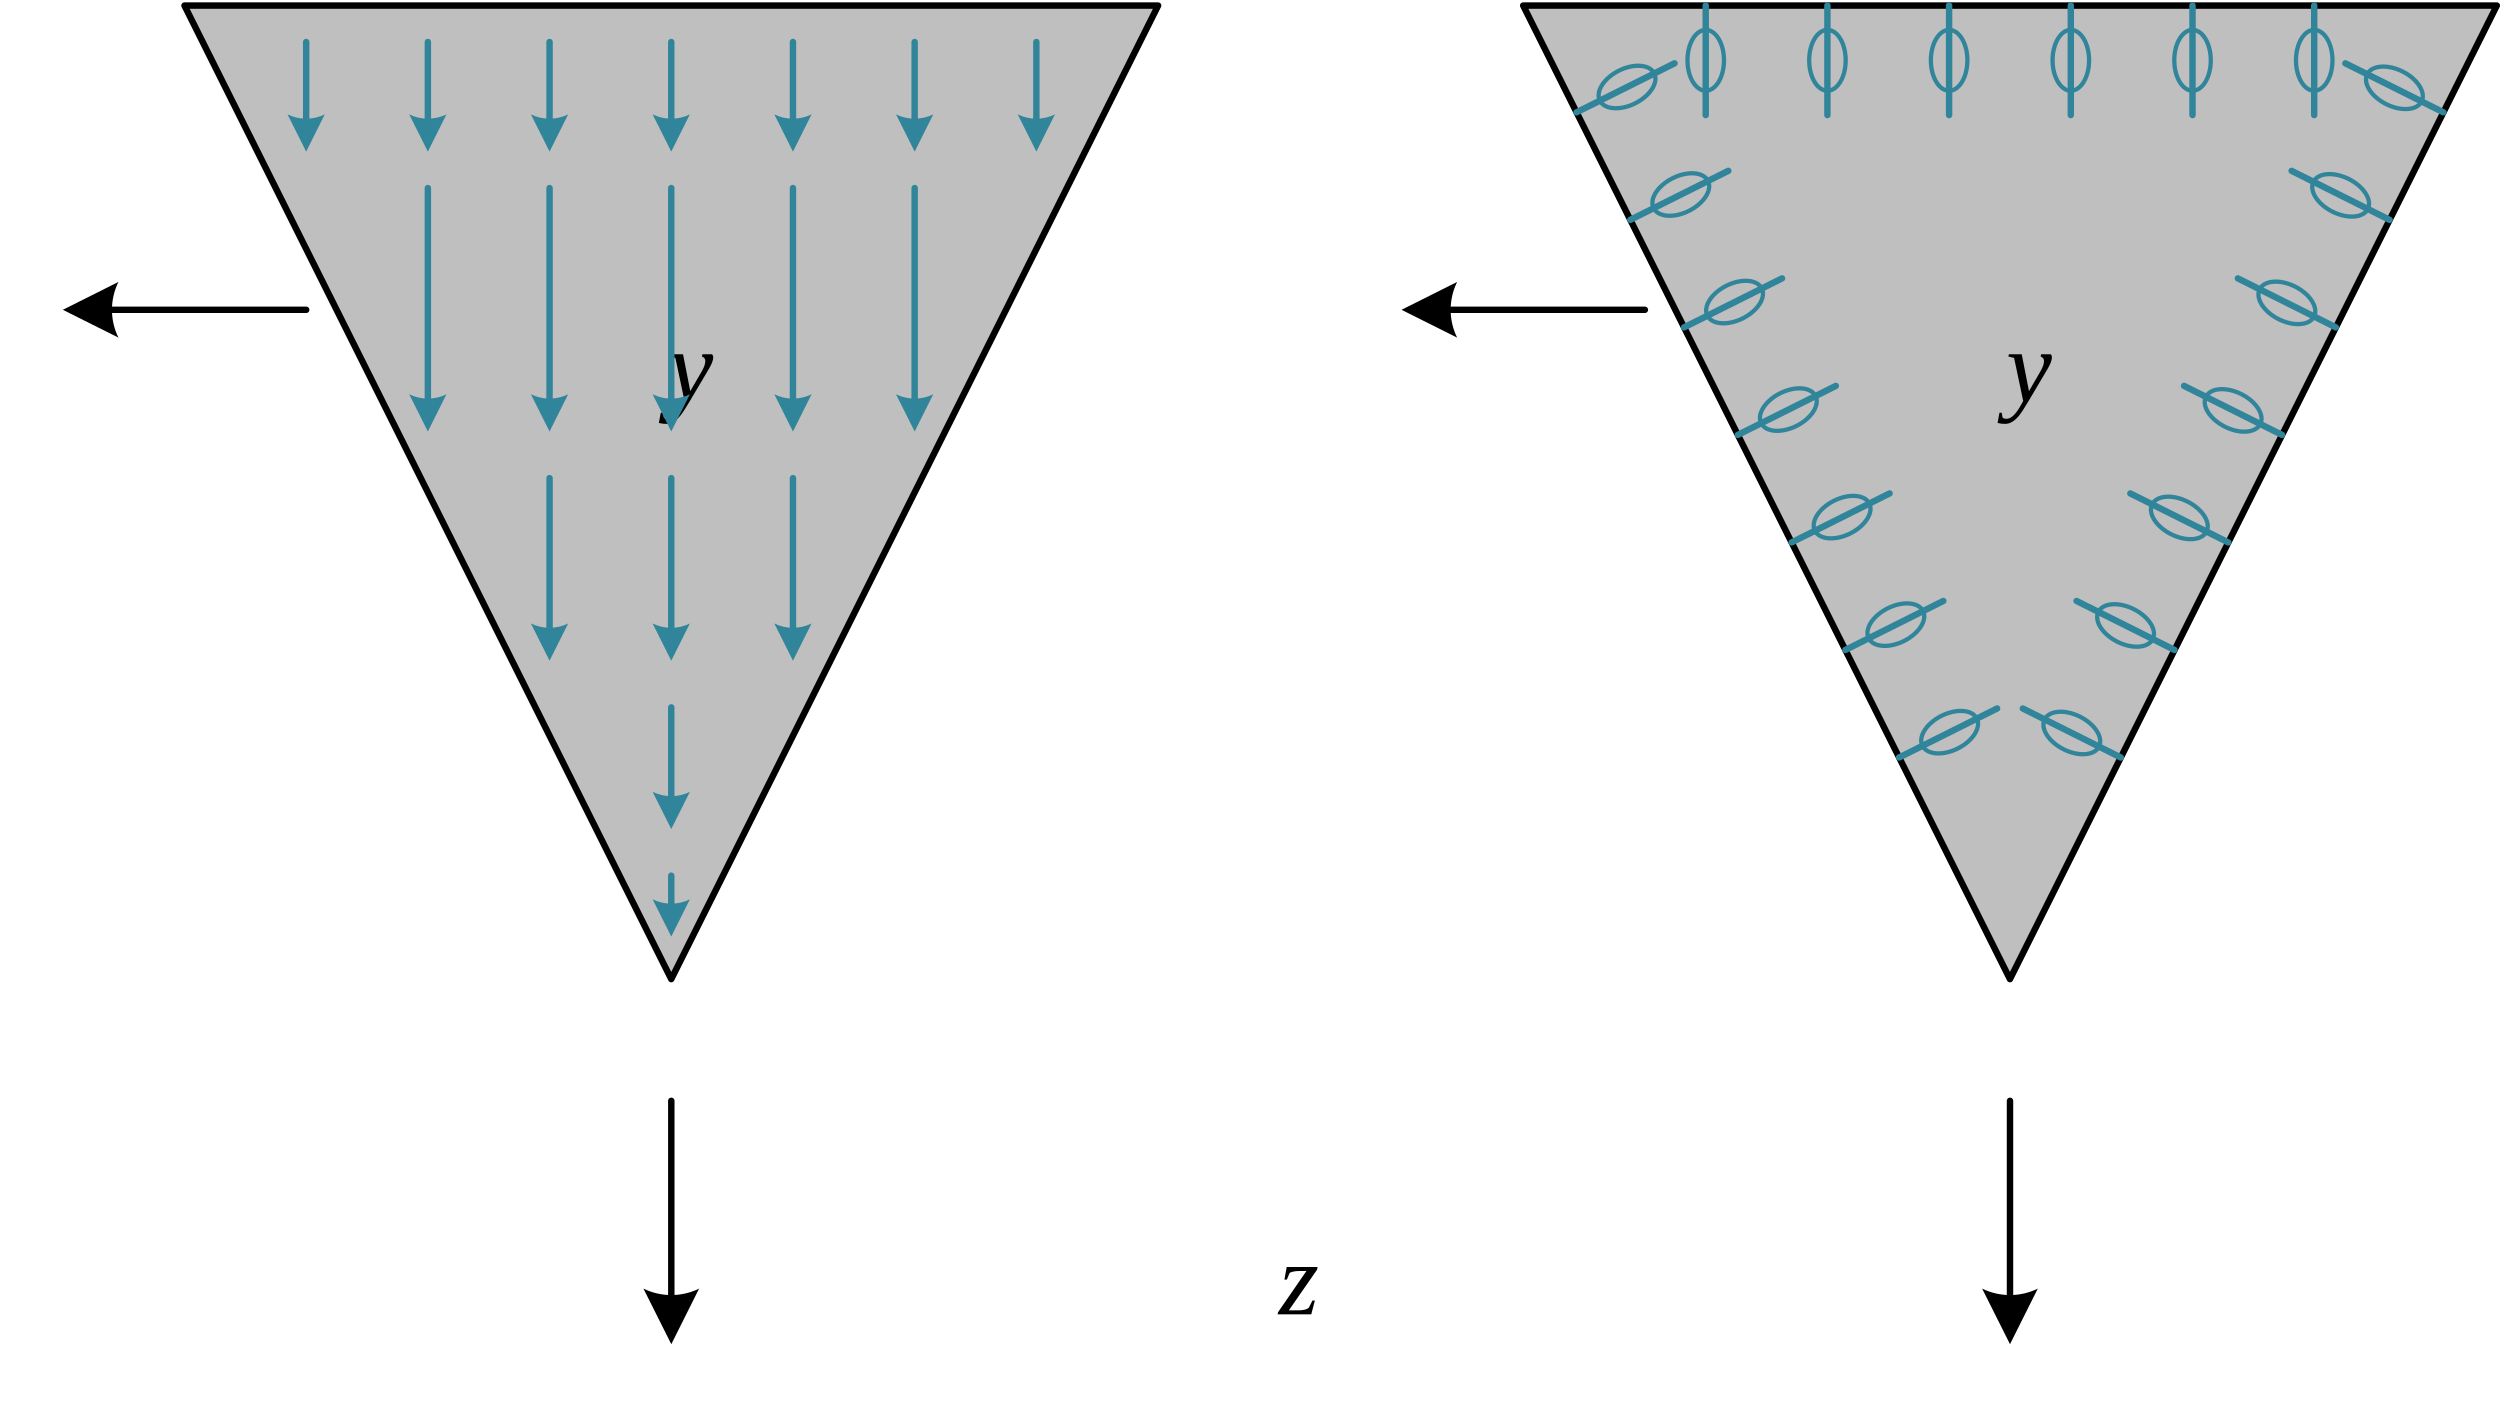
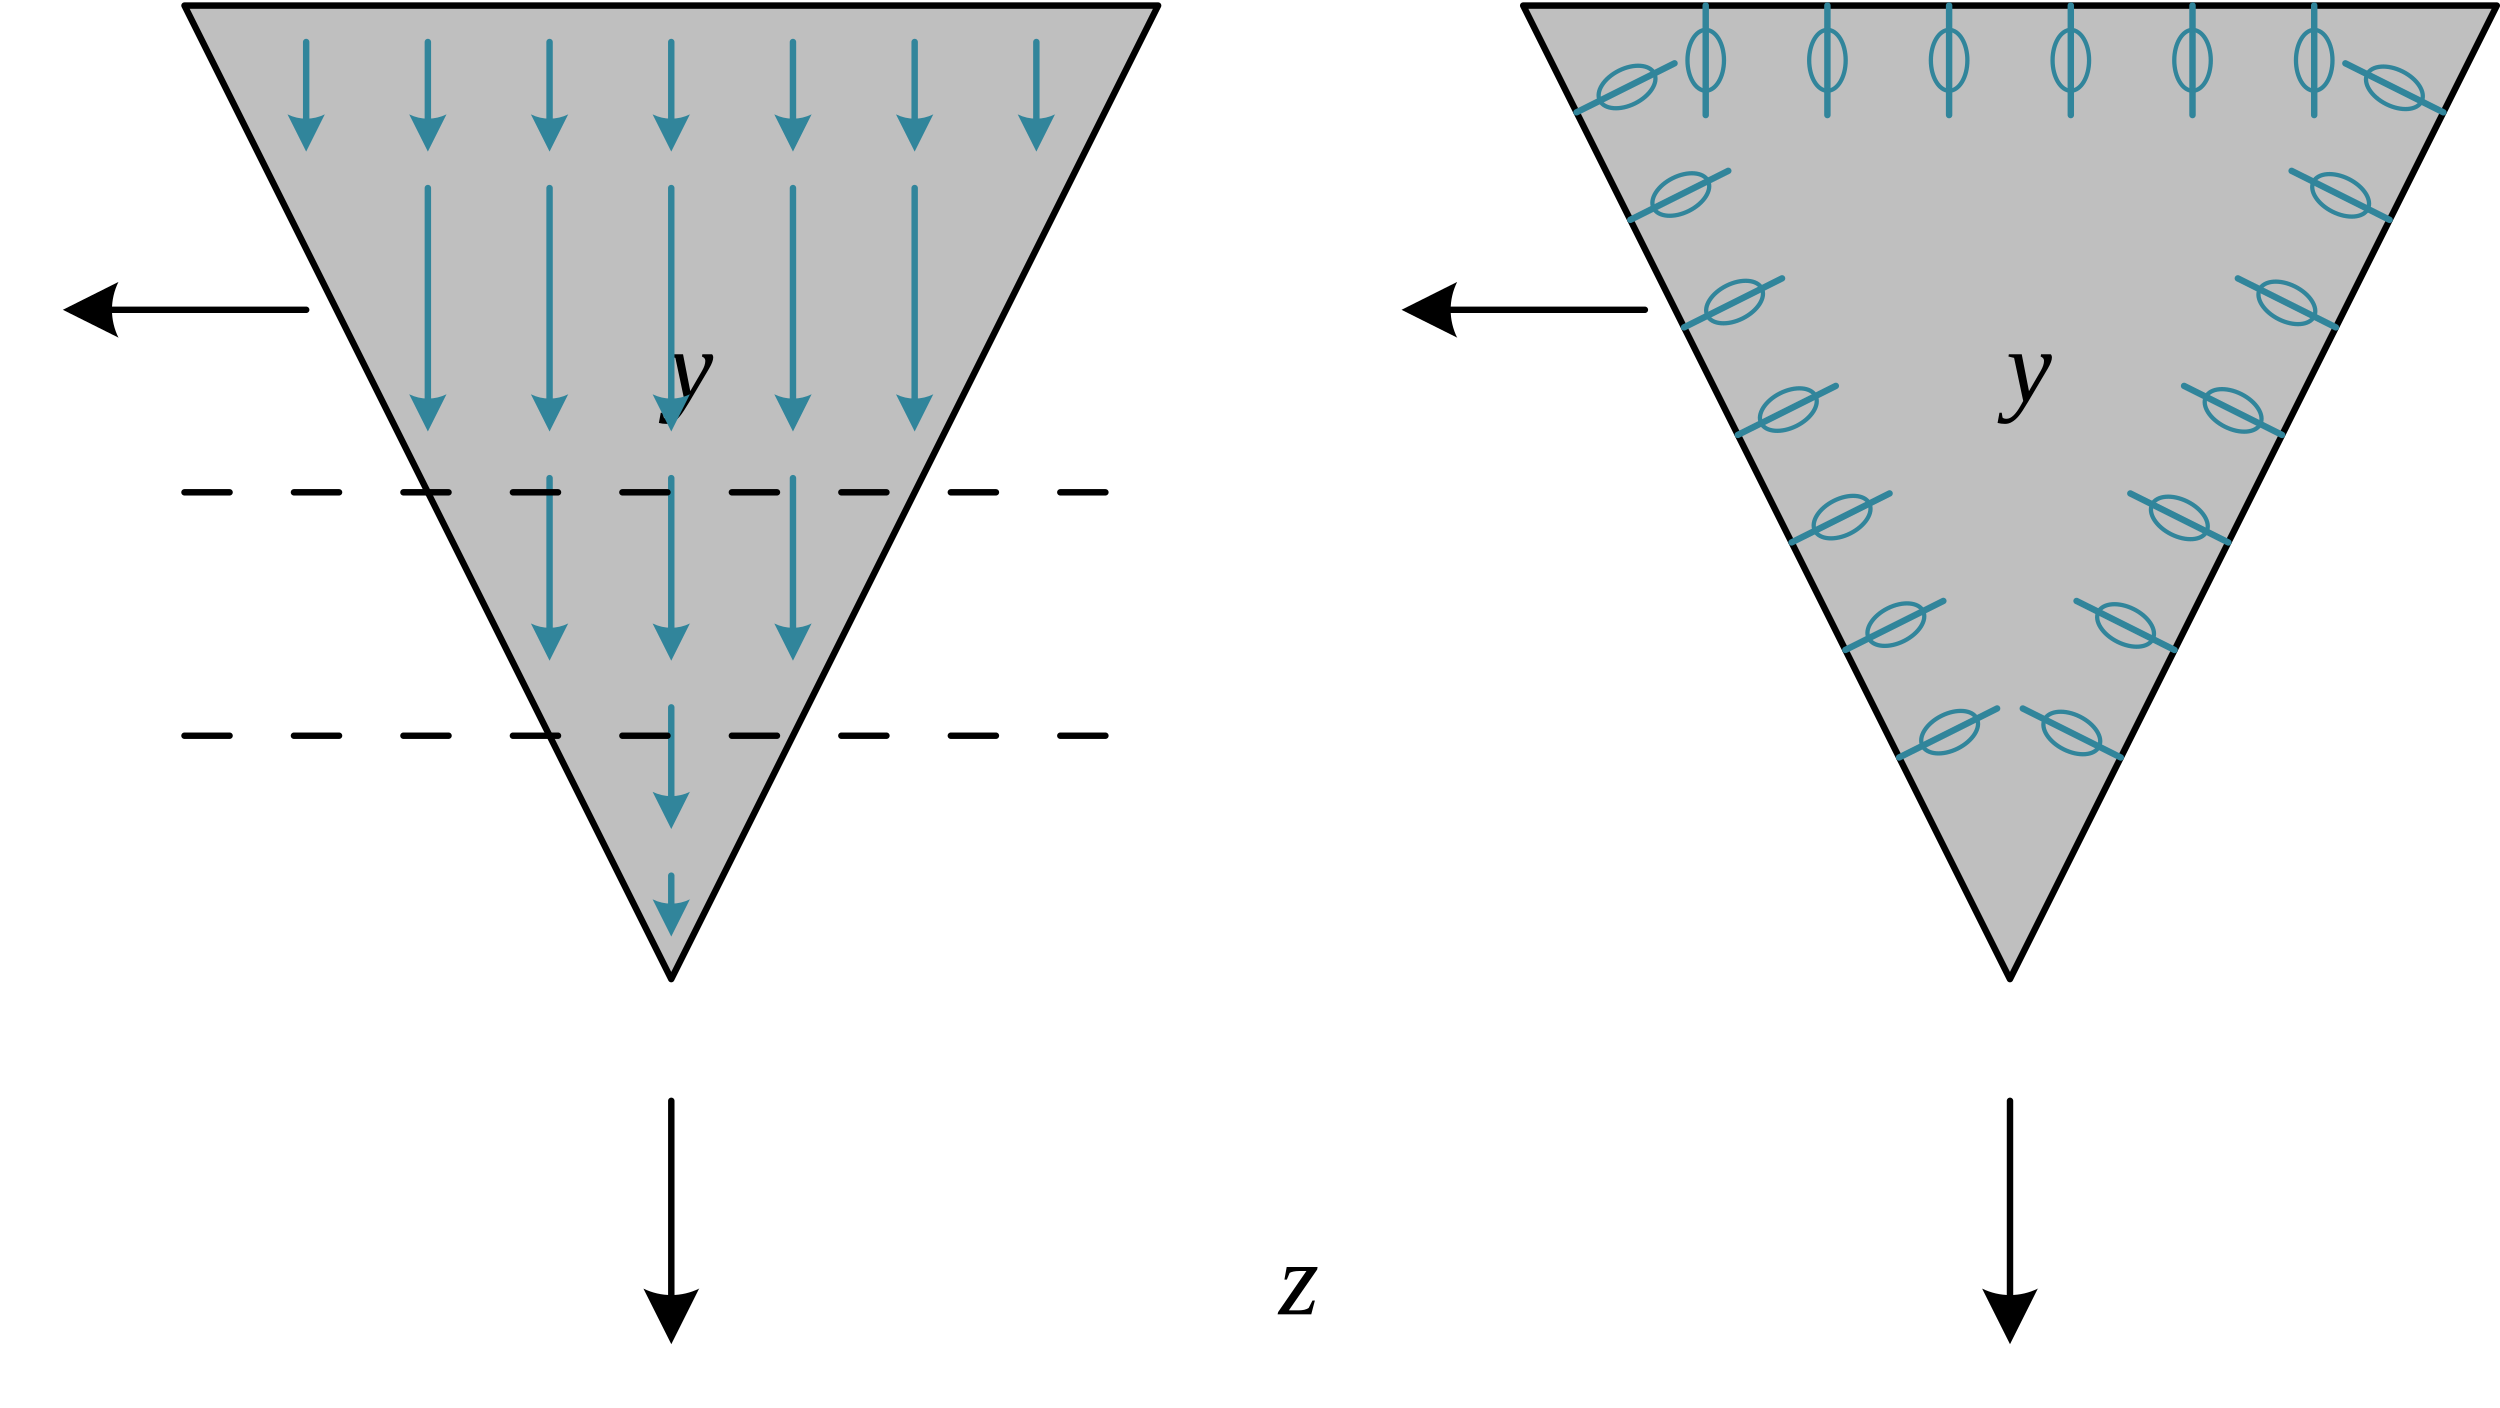
- <svg xmlns="http://www.w3.org/2000/svg" xmlns:ns1="http://schemas.microsoft.com/visio/2003/SVGExtensions/" xmlns:xlink="http://www.w3.org/1999/xlink" width="4.044in" height="2.276in" viewBox="0 0 291.152 163.862" xml:space="preserve" color-interpolation-filters="sRGB" class="st11">
+ <svg xmlns="http://www.w3.org/2000/svg" xmlns:ns1="http://schemas.microsoft.com/visio/2003/SVGExtensions/" xmlns:xlink="http://www.w3.org/1999/xlink" width="4.044in" height="2.276in" viewBox="0 0 291.152 163.862" xml:space="preserve" color-interpolation-filters="sRGB" class="st12">
  <ns1:documentProperties ns1:langID="1043" ns1:metric="true" ns1:viewMarkup="false" />
  <style type="text/css">
	
		.st1 {fill:#bfbfbf;stroke:#000000;stroke-linecap:round;stroke-linejoin:round;stroke-width:0.75}
		.st2 {marker-end:url(#mrkr5-10);stroke:#000000;stroke-linecap:round;stroke-linejoin:round;stroke-width:0.75}
		.st3 {fill:#000000;fill-opacity:1;stroke:#000000;stroke-opacity:1;stroke-width:0.229}
		.st4 {fill:none;stroke:none;stroke-linecap:round;stroke-linejoin:round;stroke-width:0.75}
		.st5 {fill:#000000;font-family:Times New Roman;font-size:1em;font-style:italic}
		.st6 {marker-start:url(#mrkr5-28);stroke:#31859b;stroke-linecap:round;stroke-linejoin:round;stroke-width:0.75}
		.st7 {fill:#31859b;fill-opacity:1;stroke:#31859b;stroke-opacity:1;stroke-width:0.342}
		.st8 {stroke:#31859b;stroke-linecap:round;stroke-linejoin:round;stroke-width:0.75}
		.st9 {fill:none;stroke:#31859b;stroke-linecap:round;stroke-linejoin:round;stroke-width:0.75}
		.st10 {fill:none;stroke:#31859b;stroke-linecap:round;stroke-linejoin:round;stroke-width:0.5}
- 		.st11 {fill:none;fill-rule:evenodd;font-size:12px;overflow:visible;stroke-linecap:square;stroke-miterlimit:3}
+ 		.st11 {stroke:#000000;stroke-dasharray:5.25,3.75,0,3.75;stroke-linecap:round;stroke-linejoin:round;stroke-width:0.75}
+ 		.st12 {fill:none;fill-rule:evenodd;font-size:12px;overflow:visible;stroke-linecap:square;stroke-miterlimit:3}
	
	</style>
  <defs id="Markers">
    <g id="lend5">
      <path d="M 2 1 L 0 0 L 1.981 -0.993 C 1.672 -0.365 1.673 0.373 1.985 1 " style="stroke:none" />
    </g>
    <marker id="mrkr5-10" class="st3" ns1:arrowType="5" ns1:arrowSize="2" ns1:setback="7.63" refX="-7.63" orient="auto" markerUnits="strokeWidth" overflow="visible">
      <use xlink:href="#lend5" transform="scale(-4.36,-4.36) " />
    </marker>
    <marker id="mrkr5-28" class="st7" ns1:arrowType="5" ns1:arrowSize="0" ns1:setback="4.63" refX="4.63" orient="auto" markerUnits="strokeWidth" overflow="visible">
      <use xlink:href="#lend5" transform="scale(2.92) " />
    </marker>
  </defs>
  <g ns1:mID="0" ns1:index="1" ns1:groupContext="foregroundPage">
    <ns1:pageProperties ns1:drawingScale="0.0393701" ns1:pageScale="0.0393701" ns1:drawingUnits="24" ns1:shadowOffsetX="8.50394" ns1:shadowOffsetY="-8.50394" />
    <g id="shape39-1" ns1:mID="39" ns1:groupContext="shape" transform="translate(21.4852,-49.8316)">
      <path d="M0 50.48 L113.39 50.48 L56.69 163.86 L0 50.48 Z" class="st1" />
    </g>
    <g id="group46-3" transform="translate(78.1781,-7.31194)" ns1:mID="46" ns1:groupContext="group">
      <g id="shape47-4" ns1:mID="47" ns1:groupContext="shape" transform="translate(163.862,135.516) rotate(90)">
        <path d="M0 163.86 L22.62 163.86" class="st2" />
      </g>
      <g id="shape48-11" ns1:mID="48" ns1:groupContext="shape">
        <ns1:textBlock ns1:margins="rect(4,4,4,4)" ns1:tabSpace="42.5197" />
        <ns1:textRect cx="7.087" cy="156.776" width="14.18" height="14.173" />
        <rect x="0" y="149.689" width="14.173" height="14.173" class="st4" />
        <text x="4.75" y="160.38" class="st5" ns1:langID="1043">
          <ns1:paragraph ns1:horizAlign="1" />
          <ns1:tabList />z</text>
      </g>
    </g>
    <g id="group49-14" transform="translate(35.6584,185.767) rotate(180)" ns1:mID="49" ns1:groupContext="group">
      <g id="shape50-15" ns1:mID="50" ns1:groupContext="shape" transform="translate(-1.8159E-12,-14.1732)">
        <path d="M0 163.86 L22.62 163.86" class="st2" />
      </g>
      <g id="shape51-20" ns1:mID="51" ns1:groupContext="shape" transform="translate(28.3465,299.378) rotate(180)">
        <ns1:textBlock ns1:margins="rect(4,4,4,4)" ns1:tabSpace="42.5197" />
        <ns1:textRect cx="7.087" cy="156.776" width="14.18" height="14.173" />
        <rect x="0" y="149.689" width="14.173" height="14.173" class="st4" />
        <text x="4.42" y="160.38" class="st5" ns1:langID="1043">
          <ns1:paragraph ns1:horizAlign="1" />
          <ns1:tabList />y</text>
      </g>
    </g>
    <g id="shape111-23" ns1:mID="111" ns1:groupContext="shape" transform="translate(-85.6844,50.2513) rotate(-90)">
      <path d="M3.47 163.86 L3.83 163.86 L28.35 163.86" class="st6" />
    </g>
    <g id="shape112-29" ns1:mID="112" ns1:groupContext="shape" transform="translate(-85.6844,17.6529) rotate(-90)">
      <path d="M3.47 163.86 L3.83 163.86 L12.76 163.86" class="st6" />
    </g>
    <g id="shape127-34" ns1:mID="127" ns1:groupContext="shape" transform="translate(-71.5112,50.2513) rotate(-90)">
      <path d="M3.47 163.86 L3.83 163.86 L28.35 163.86" class="st6" />
    </g>
    <g id="shape128-39" ns1:mID="128" ns1:groupContext="shape" transform="translate(-57.3379,50.2513) rotate(-90)">
      <path d="M3.47 163.86 L3.83 163.86 L28.35 163.86" class="st6" />
    </g>
    <g id="shape129-44" ns1:mID="129" ns1:groupContext="shape" transform="translate(-114.031,50.2513) rotate(-90)">
      <path d="M3.47 163.86 L3.83 163.86 L28.35 163.86" class="st6" />
    </g>
    <g id="shape130-49" ns1:mID="130" ns1:groupContext="shape" transform="translate(-99.8576,50.2513) rotate(-90)">
      <path d="M3.47 163.86 L3.83 163.86 L28.35 163.86" class="st6" />
    </g>
    <g id="shape131-54" ns1:mID="131" ns1:groupContext="shape" transform="translate(-85.6844,76.9442) rotate(-90)">
      <path d="M3.47 163.86 L3.83 163.86 L21.26 163.86" class="st6" />
    </g>
    <g id="shape132-59" ns1:mID="132" ns1:groupContext="shape" transform="translate(-85.6844,96.5505) rotate(-90)">
      <path d="M3.47 163.86 L3.83 163.86 L14.17 163.86" class="st6" />
    </g>
    <g id="shape133-64" ns1:mID="133" ns1:groupContext="shape" transform="translate(-85.6844,109.07) rotate(-90)">
      <path d="M3.47 163.86 L3.83 163.86 L7.09 163.86" class="st6" />
    </g>
    <g id="shape134-69" ns1:mID="134" ns1:groupContext="shape" transform="translate(-71.5112,76.9442) rotate(-90)">
      <path d="M3.47 163.86 L3.83 163.86 L21.26 163.86" class="st6" />
    </g>
    <g id="shape135-74" ns1:mID="135" ns1:groupContext="shape" transform="translate(-99.8577,76.9442) rotate(-90)">
      <path d="M3.47 163.86 L3.83 163.86 L21.26 163.86" class="st6" />
    </g>
    <g id="shape136-79" ns1:mID="136" ns1:groupContext="shape" transform="translate(-71.5112,17.6529) rotate(-90)">
      <path d="M3.47 163.86 L3.83 163.86 L12.76 163.86" class="st6" />
    </g>
    <g id="shape137-84" ns1:mID="137" ns1:groupContext="shape" transform="translate(-57.338,17.6529) rotate(-90)">
      <path d="M3.47 163.86 L3.83 163.86 L12.76 163.86" class="st6" />
    </g>
    <g id="shape226-89" ns1:mID="226" ns1:groupContext="shape" transform="translate(-43.1647,17.6529) rotate(-90)">
      <path d="M3.47 163.86 L3.83 163.86 L12.76 163.86" class="st6" />
    </g>
    <g id="shape227-94" ns1:mID="227" ns1:groupContext="shape" transform="translate(-128.204,17.6529) rotate(-90)">
      <path d="M3.47 163.86 L3.83 163.86 L12.76 163.86" class="st6" />
    </g>
    <g id="shape228-99" ns1:mID="228" ns1:groupContext="shape" transform="translate(-114.031,17.6529) rotate(-90)">
      <path d="M3.47 163.86 L3.83 163.86 L12.76 163.86" class="st6" />
    </g>
    <g id="shape229-104" ns1:mID="229" ns1:groupContext="shape" transform="translate(-99.8577,17.6529) rotate(-90)">
      <path d="M3.47 163.86 L3.83 163.86 L12.76 163.86" class="st6" />
    </g>
    <g id="shape231-109" ns1:mID="231" ns1:groupContext="shape" transform="translate(177.391,-49.8316)">
      <path d="M0 50.48 L113.39 50.48 L56.69 163.86 L0 50.48 Z" class="st1" />
    </g>
    <g id="shape233-111" ns1:mID="233" ns1:groupContext="shape" transform="translate(63.1345,13.401) rotate(-90)">
      <path d="M0 163.86 L12.76 163.86" class="st8" />
    </g>
    <g id="shape243-114" ns1:mID="243" ns1:groupContext="shape" transform="translate(77.3077,13.401) rotate(-90)">
      <path d="M0 163.86 L12.76 163.86" class="st8" />
    </g>
    <g id="shape244-117" ns1:mID="244" ns1:groupContext="shape" transform="translate(91.481,13.401) rotate(-90)">
      <path d="M0 163.86 L12.76 163.86" class="st8" />
    </g>
    <g id="shape245-120" ns1:mID="245" ns1:groupContext="shape" transform="translate(105.654,13.401) rotate(-90)">
      <path d="M0 163.86 L12.76 163.86" class="st8" />
    </g>
    <g id="shape247-123" ns1:mID="247" ns1:groupContext="shape" transform="translate(34.788,13.401) rotate(-90)">
      <path d="M0 163.86 L12.76 163.86" class="st8" />
    </g>
    <g id="shape248-126" ns1:mID="248" ns1:groupContext="shape" transform="translate(48.9612,13.401) rotate(-90)">
      <path d="M0 163.86 L12.76 163.86" class="st8" />
    </g>
    <g id="shape250-129" ns1:mID="250" ns1:groupContext="shape" transform="translate(198.651,-154.147)">
      <ellipse cx="0" cy="161.028" rx="0" ry="0" class="st9" />
    </g>
    <g id="shape251-131" ns1:mID="251" ns1:groupContext="shape" transform="translate(96.9415,15.5689) rotate(-63.4349)">
      <ellipse cx="2.126" cy="160.319" rx="2.126" ry="3.543" class="st10" />
    </g>
    <g id="shape256-133" ns1:mID="256" ns1:groupContext="shape" transform="translate(210.698,-153.296)">
      <ellipse cx="2.126" cy="160.319" rx="2.126" ry="3.543" class="st10" />
    </g>
    <g id="shape257-135" ns1:mID="257" ns1:groupContext="shape" transform="translate(224.871,-153.296)">
      <ellipse cx="2.126" cy="160.319" rx="2.126" ry="3.543" class="st10" />
    </g>
    <g id="shape258-137" ns1:mID="258" ns1:groupContext="shape" transform="translate(239.044,-153.296)">
      <ellipse cx="2.126" cy="160.319" rx="2.126" ry="3.543" class="st10" />
    </g>
    <g id="shape260-139" ns1:mID="260" ns1:groupContext="shape" transform="translate(253.217,-153.296)">
      <ellipse cx="2.126" cy="160.319" rx="2.126" ry="3.543" class="st10" />
    </g>
    <g id="shape261-141" ns1:mID="261" ns1:groupContext="shape" transform="translate(267.391,-153.296)">
      <ellipse cx="2.126" cy="160.319" rx="2.126" ry="3.543" class="st10" />
    </g>
    <g id="shape263-143" ns1:mID="263" ns1:groupContext="shape" transform="translate(211.278,159.643) rotate(-153.435)">
      <path d="M0 163.86 L12.76 163.86" class="st8" />
    </g>
    <g id="shape264-146" ns1:mID="264" ns1:groupContext="shape" transform="translate(173.709,234.78) rotate(-153.435)">
      <path d="M0 163.86 L12.76 163.86" class="st8" />
    </g>
    <g id="shape265-149" ns1:mID="265" ns1:groupContext="shape" transform="translate(179.97,222.257) rotate(-153.435)">
      <path d="M0 163.86 L12.76 163.86" class="st8" />
    </g>
    <g id="shape266-152" ns1:mID="266" ns1:groupContext="shape" transform="translate(186.232,209.734) rotate(-153.435)">
      <path d="M0 163.86 L12.76 163.86" class="st8" />
    </g>
    <g id="shape267-155" ns1:mID="267" ns1:groupContext="shape" transform="translate(192.493,197.211) rotate(-153.435)">
      <path d="M0 163.86 L12.76 163.86" class="st8" />
    </g>
    <g id="shape269-158" ns1:mID="269" ns1:groupContext="shape" transform="translate(198.755,184.688) rotate(-153.435)">
      <path d="M0 163.86 L12.76 163.86" class="st8" />
    </g>
    <g id="shape270-161" ns1:mID="270" ns1:groupContext="shape" transform="translate(205.016,172.166) rotate(-153.435)">
      <path d="M0 163.86 L12.76 163.86" class="st8" />
    </g>
    <g id="shape271-164" ns1:mID="271" ns1:groupContext="shape" transform="translate(159.304,-64.0509) rotate(-26.5651) scale(-1,1)">
      <path d="M0 163.86 L12.76 163.86" class="st8" />
    </g>
    <g id="shape272-167" ns1:mID="272" ns1:groupContext="shape" transform="translate(121.736,-139.188) rotate(-26.5651) scale(-1,1)">
      <path d="M0 163.86 L12.76 163.86" class="st8" />
    </g>
    <g id="shape273-170" ns1:mID="273" ns1:groupContext="shape" transform="translate(127.997,-126.665) rotate(-26.5651) scale(-1,1)">
      <path d="M0 163.86 L12.76 163.86" class="st8" />
    </g>
    <g id="shape274-173" ns1:mID="274" ns1:groupContext="shape" transform="translate(134.258,-114.142) rotate(-26.5651) scale(-1,1)">
      <path d="M0 163.86 L12.76 163.86" class="st8" />
    </g>
    <g id="shape275-176" ns1:mID="275" ns1:groupContext="shape" transform="translate(140.52,-101.619) rotate(-26.5651) scale(-1,1)">
      <path d="M0 163.86 L12.76 163.86" class="st8" />
    </g>
    <g id="shape276-179" ns1:mID="276" ns1:groupContext="shape" transform="translate(146.781,-89.0966) rotate(-26.5651) scale(-1,1)">
      <path d="M0 163.86 L12.76 163.86" class="st8" />
    </g>
    <g id="shape277-182" ns1:mID="277" ns1:groupContext="shape" transform="translate(153.043,-76.5738) rotate(-26.5651) scale(-1,1)">
      <path d="M0 163.86 L12.76 163.86" class="st8" />
    </g>
    <g id="shape280-185" ns1:mID="280" ns1:groupContext="shape" transform="translate(134.51,-59.5681) rotate(-63.4349)">
      <ellipse cx="2.126" cy="160.319" rx="2.126" ry="3.543" class="st10" />
    </g>
    <g id="shape281-187" ns1:mID="281" ns1:groupContext="shape" transform="translate(121.987,-34.5225) rotate(-63.4349)">
      <ellipse cx="2.126" cy="160.319" rx="2.126" ry="3.543" class="st10" />
    </g>
    <g id="shape282-189" ns1:mID="282" ns1:groupContext="shape" transform="translate(115.726,-21.9996) rotate(-63.4349)">
      <ellipse cx="2.126" cy="160.319" rx="2.126" ry="3.543" class="st10" />
    </g>
    <g id="shape283-191" ns1:mID="283" ns1:groupContext="shape" transform="translate(128.249,-47.0453) rotate(-63.4349)">
      <ellipse cx="2.126" cy="160.319" rx="2.126" ry="3.543" class="st10" />
    </g>
    <g id="shape284-193" ns1:mID="284" ns1:groupContext="shape" transform="translate(109.464,-9.47678) rotate(-63.4349)">
      <ellipse cx="2.126" cy="160.319" rx="2.126" ry="3.543" class="st10" />
    </g>
    <g id="shape285-195" ns1:mID="285" ns1:groupContext="shape" transform="translate(103.203,3.04605) rotate(-63.4349)">
      <ellipse cx="2.126" cy="160.319" rx="2.126" ry="3.543" class="st10" />
    </g>
    <g id="shape286-197" ns1:mID="286" ns1:groupContext="shape" transform="translate(371.4,15.4732) rotate(63.4349) scale(-1,1)">
      <ellipse cx="2.126" cy="160.319" rx="2.126" ry="3.543" class="st10" />
    </g>
    <g id="shape287-199" ns1:mID="287" ns1:groupContext="shape" transform="translate(333.831,-59.6638) rotate(63.4349) scale(-1,1)">
      <ellipse cx="2.126" cy="160.319" rx="2.126" ry="3.543" class="st10" />
    </g>
    <g id="shape288-201" ns1:mID="288" ns1:groupContext="shape" transform="translate(346.354,-34.6182) rotate(63.4349) scale(-1,1)">
      <ellipse cx="2.126" cy="160.319" rx="2.126" ry="3.543" class="st10" />
    </g>
    <g id="shape289-203" ns1:mID="289" ns1:groupContext="shape" transform="translate(352.616,-22.0953) rotate(63.4349) scale(-1,1)">
      <ellipse cx="2.126" cy="160.319" rx="2.126" ry="3.543" class="st10" />
    </g>
    <g id="shape290-205" ns1:mID="290" ns1:groupContext="shape" transform="translate(340.093,-47.141) rotate(63.4349) scale(-1,1)">
      <ellipse cx="2.126" cy="160.319" rx="2.126" ry="3.543" class="st10" />
    </g>
    <g id="shape291-207" ns1:mID="291" ns1:groupContext="shape" transform="translate(358.877,-9.5725) rotate(63.4349) scale(-1,1)">
      <ellipse cx="2.126" cy="160.319" rx="2.126" ry="3.543" class="st10" />
    </g>
    <g id="shape292-209" ns1:mID="292" ns1:groupContext="shape" transform="translate(365.138,2.95034) rotate(63.4349) scale(-1,1)">
      <ellipse cx="2.126" cy="160.319" rx="2.126" ry="3.543" class="st10" />
    </g>
    <g id="shape300-211" ns1:mID="300" ns1:groupContext="shape" transform="translate(196.525,-153.296)">
      <ellipse cx="2.126" cy="160.319" rx="2.126" ry="3.543" class="st10" />
    </g>
    <g id="group301-213" transform="translate(191.564,185.767) rotate(180)" ns1:mID="301" ns1:groupContext="group">
      <g id="shape302-214" ns1:mID="302" ns1:groupContext="shape" transform="translate(-1.8159E-12,-14.1732)">
        <path d="M0 163.86 L22.62 163.86" class="st2" />
      </g>
      <g id="shape303-219" ns1:mID="303" ns1:groupContext="shape" transform="translate(28.3465,299.378) rotate(180)">
        <ns1:textBlock ns1:margins="rect(4,4,4,4)" ns1:tabSpace="42.5197" />
        <ns1:textRect cx="7.087" cy="156.776" width="14.18" height="14.173" />
        <rect x="0" y="149.689" width="14.173" height="14.173" class="st4" />
        <text x="4.42" y="160.38" class="st5" ns1:langID="1043">
          <ns1:paragraph ns1:horizAlign="1" />
          <ns1:tabList />y</text>
      </g>
    </g>
    <g id="group304-222" transform="translate(234.084,-7.31194)" ns1:mID="304" ns1:groupContext="group">
      <g id="shape305-223" ns1:mID="305" ns1:groupContext="shape" transform="translate(163.862,135.516) rotate(90)">
        <path d="M0 163.86 L22.62 163.86" class="st2" />
      </g>
      <g id="shape306-228" ns1:mID="306" ns1:groupContext="shape">
        <ns1:textBlock ns1:margins="rect(4,4,4,4)" ns1:tabSpace="42.5197" />
        <ns1:textRect cx="7.087" cy="156.776" width="14.18" height="14.173" />
        <rect x="0" y="149.689" width="14.173" height="14.173" class="st4" />
        <text x="4.75" y="160.38" class="st5" ns1:langID="1043">
          <ns1:paragraph ns1:horizAlign="1" />
          <ns1:tabList />z</text>
      </g>
    </g>
+     <g id="shape1036-231" ns1:mID="1036" ns1:groupContext="shape" transform="translate(21.4852,-78.1781)">
+       <path d="M0 163.86 L113.39 163.86" class="st11" />
+     </g>
+     <g id="shape1037-234" ns1:mID="1037" ns1:groupContext="shape" transform="translate(21.4852,-106.525)">
+       <path d="M0 163.86 L113.39 163.86" class="st11" />
+     </g>
  </g>
</svg>
